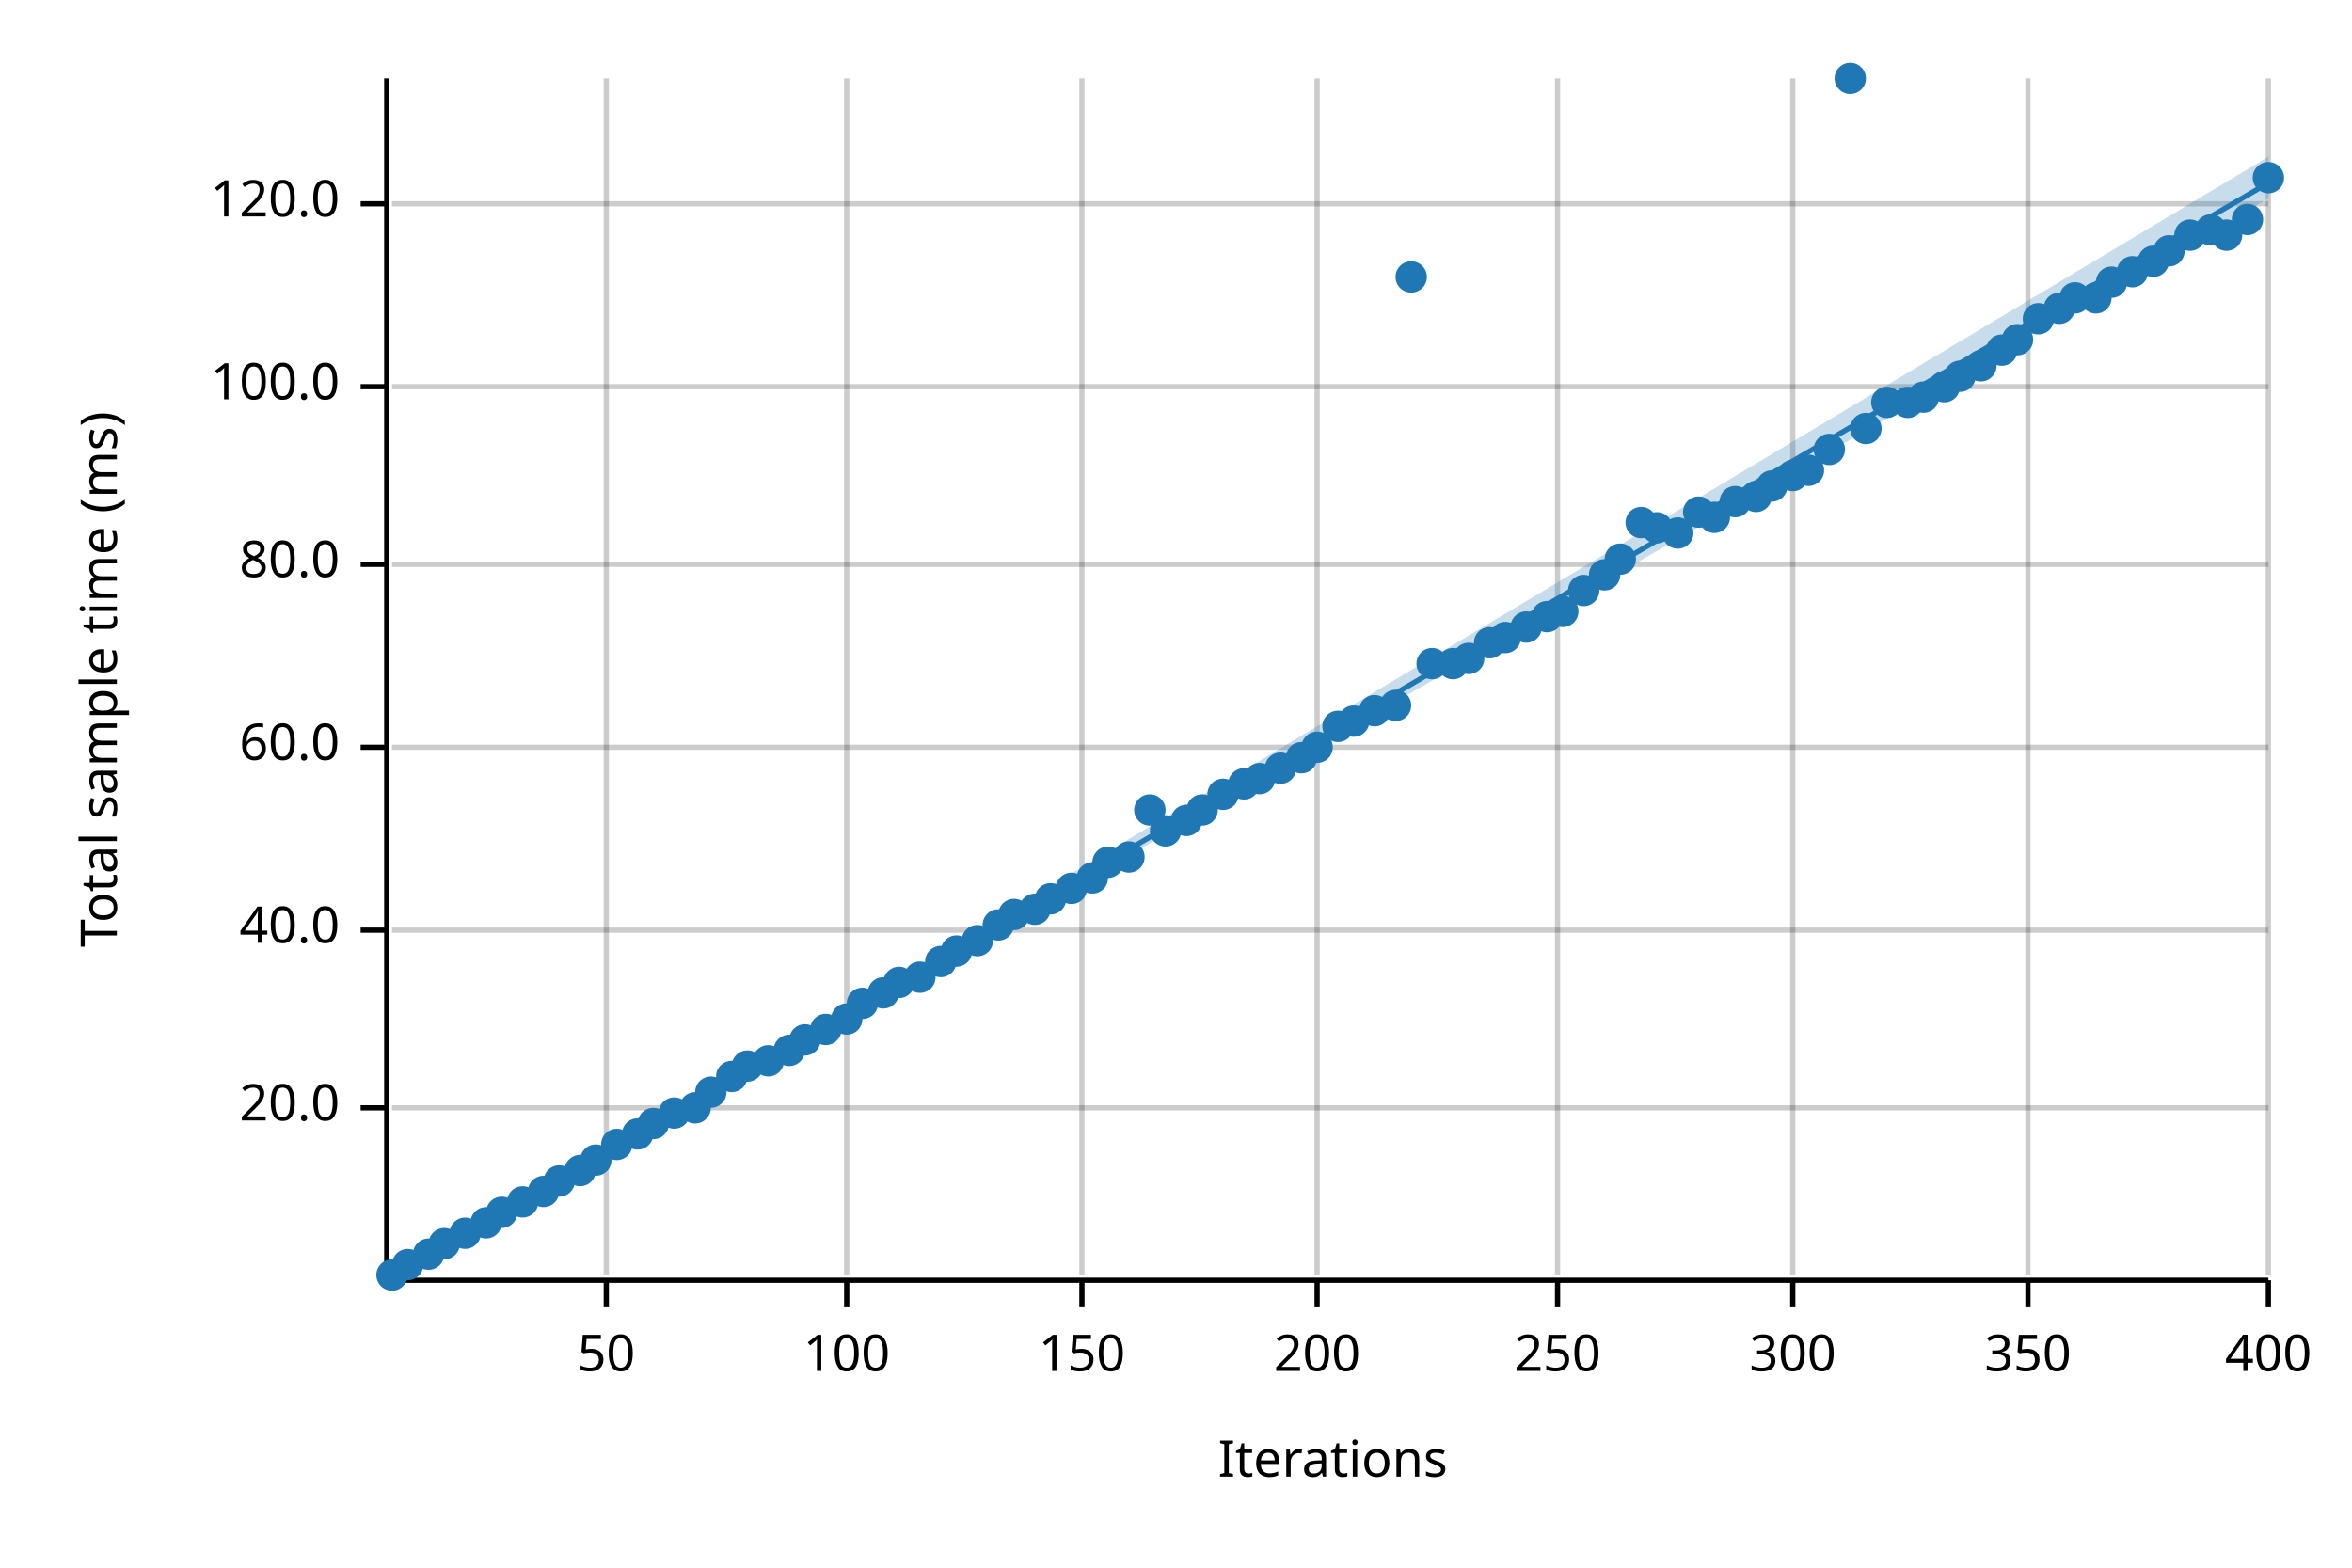
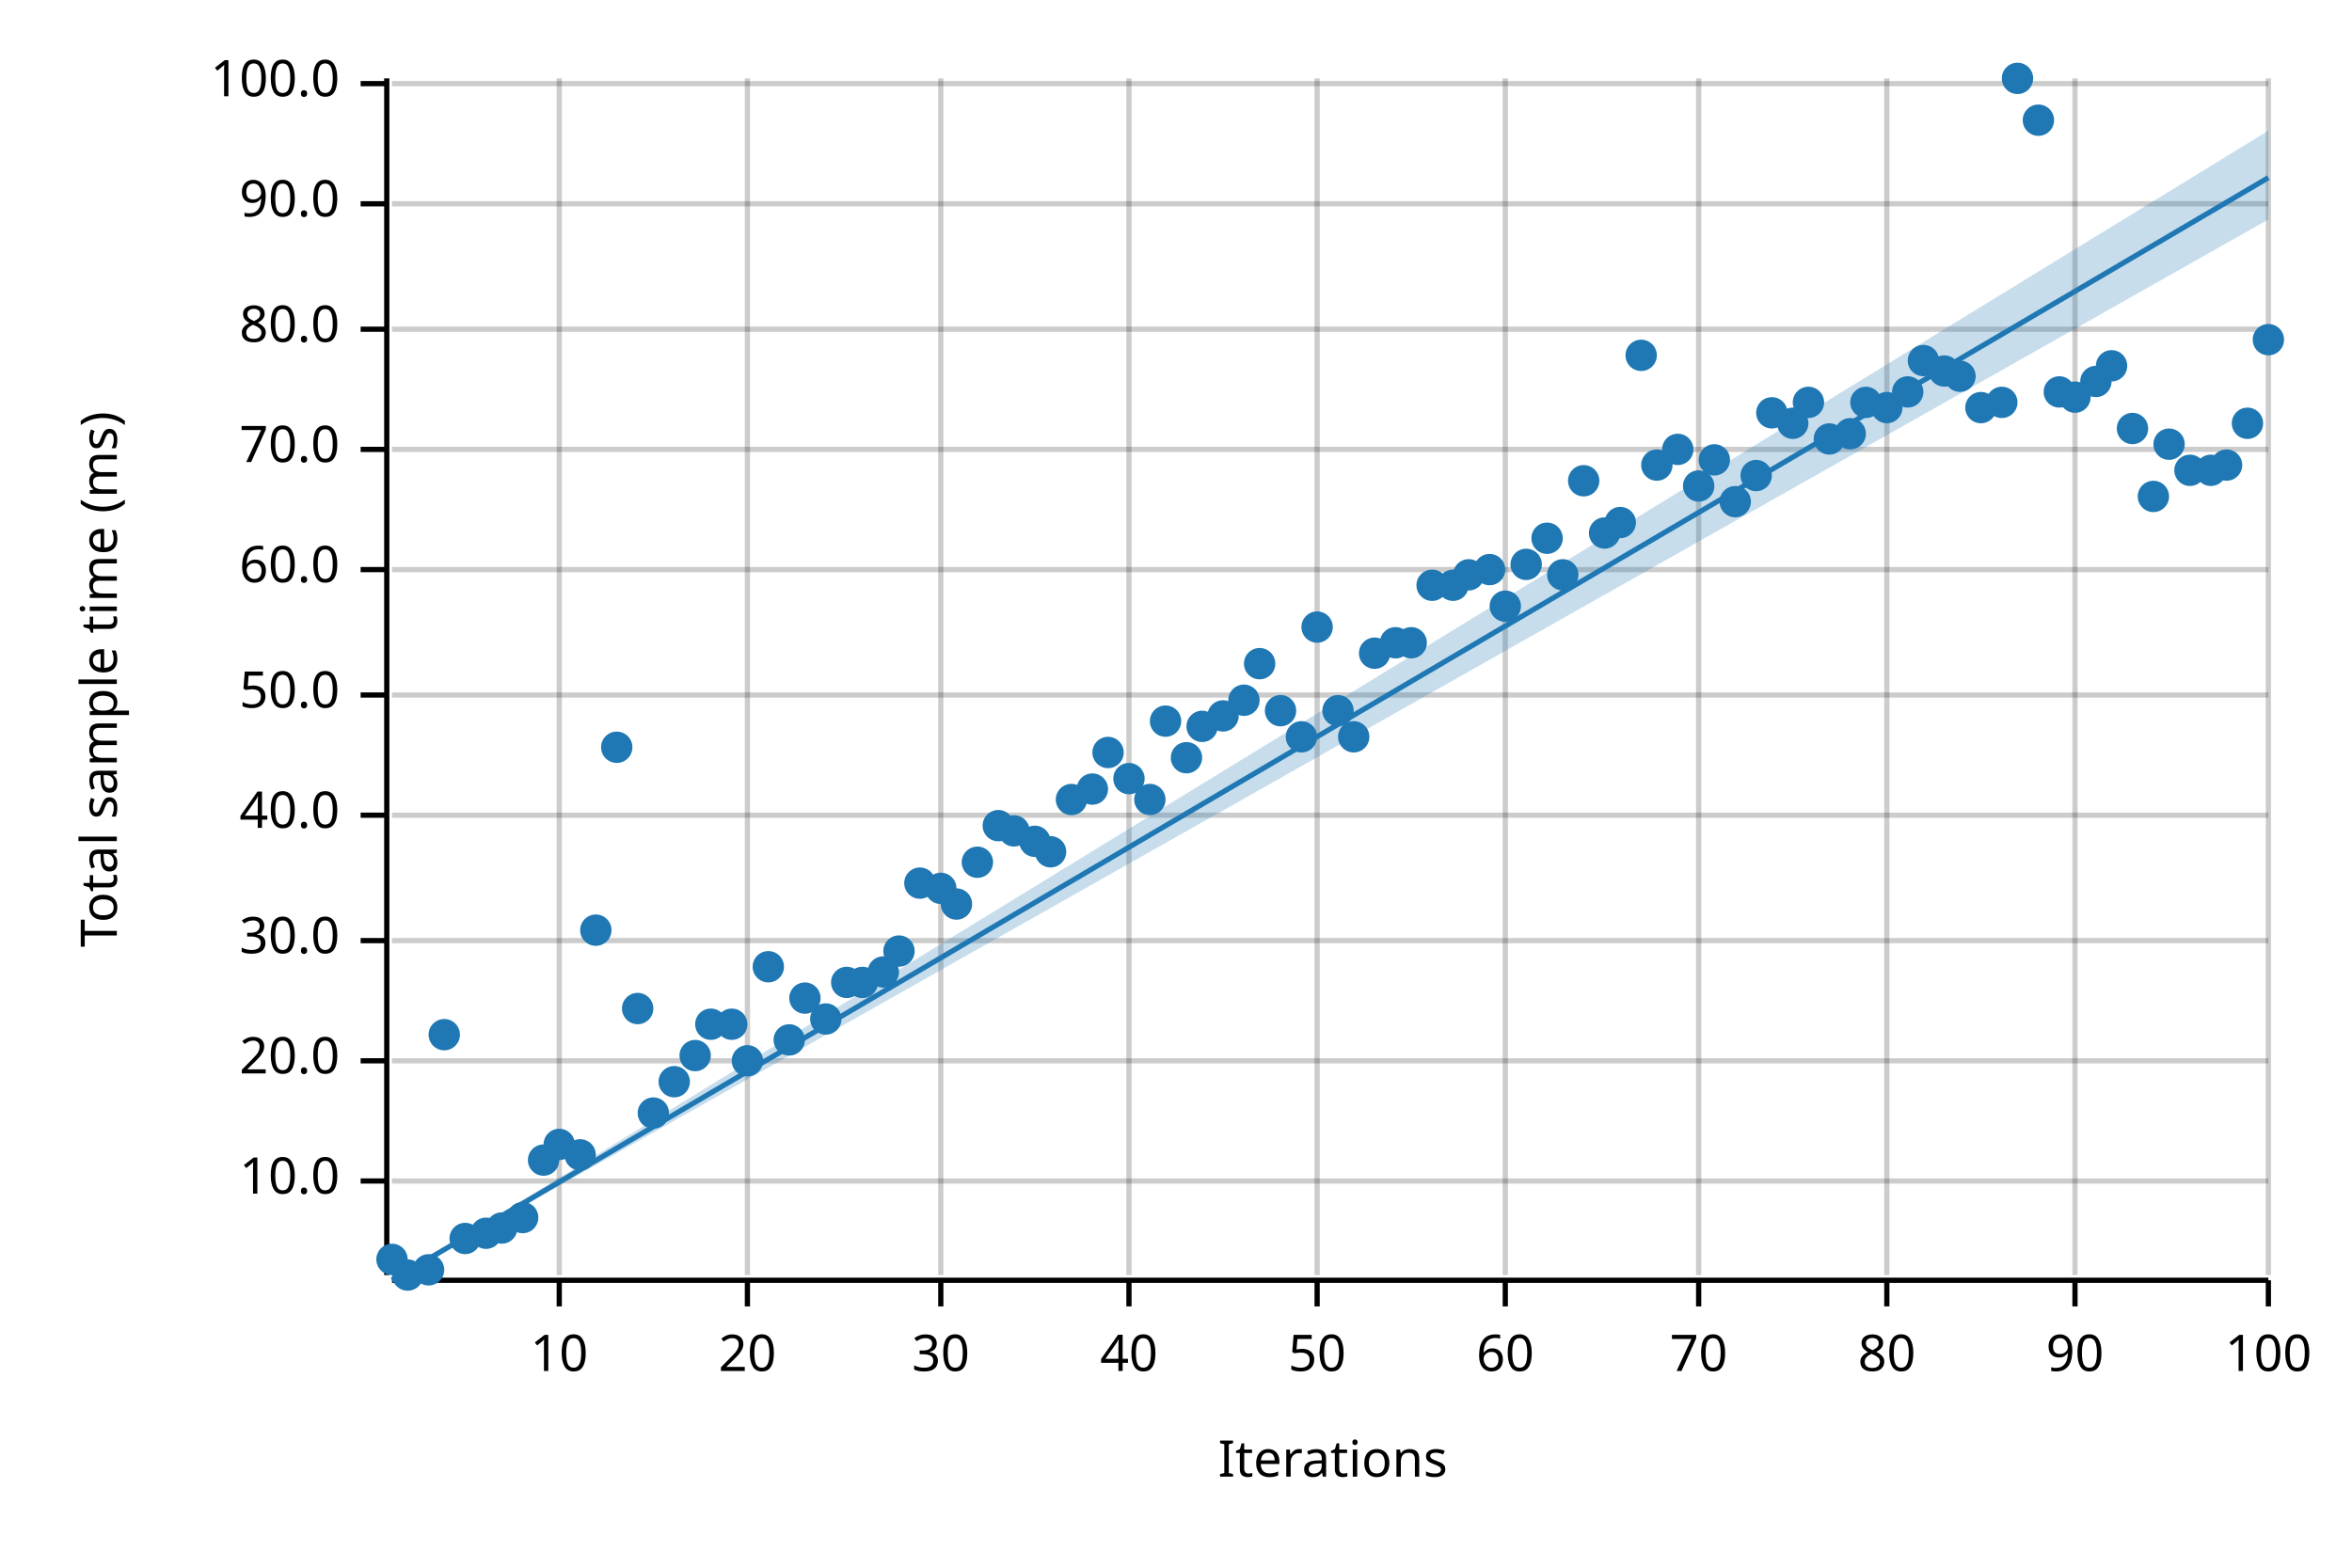
<svg xmlns="http://www.w3.org/2000/svg" width="450" height="300" viewBox="0 0 450 300">
  <text x="15" y="130" dy="0.76em" text-anchor="middle" font-family="sans-serif" font-size="9.677" opacity="1" fill="#000000" transform="rotate(270, 15, 130)">
Total sample time (ms)
</text>
  <text x="255" y="285" dy="-0.5ex" text-anchor="middle" font-family="sans-serif" font-size="9.677" opacity="1" fill="#000000">
Iterations
</text>
-   <line opacity="0.2" stroke="#000000" stroke-width="1" x1="116" y1="244" x2="116" y2="15" />
-   <line opacity="0.2" stroke="#000000" stroke-width="1" x1="162" y1="244" x2="162" y2="15" />
-   <line opacity="0.2" stroke="#000000" stroke-width="1" x1="207" y1="244" x2="207" y2="15" />
+   <line opacity="0.2" stroke="#000000" stroke-width="1" x1="107" y1="244" x2="107" y2="15" />
+   <line opacity="0.2" stroke="#000000" stroke-width="1" x1="143" y1="244" x2="143" y2="15" />
+   <line opacity="0.2" stroke="#000000" stroke-width="1" x1="180" y1="244" x2="180" y2="15" />
+   <line opacity="0.2" stroke="#000000" stroke-width="1" x1="216" y1="244" x2="216" y2="15" />
  <line opacity="0.2" stroke="#000000" stroke-width="1" x1="252" y1="244" x2="252" y2="15" />
-   <line opacity="0.2" stroke="#000000" stroke-width="1" x1="298" y1="244" x2="298" y2="15" />
-   <line opacity="0.2" stroke="#000000" stroke-width="1" x1="343" y1="244" x2="343" y2="15" />
-   <line opacity="0.2" stroke="#000000" stroke-width="1" x1="388" y1="244" x2="388" y2="15" />
+   <line opacity="0.2" stroke="#000000" stroke-width="1" x1="288" y1="244" x2="288" y2="15" />
+   <line opacity="0.2" stroke="#000000" stroke-width="1" x1="325" y1="244" x2="325" y2="15" />
+   <line opacity="0.2" stroke="#000000" stroke-width="1" x1="361" y1="244" x2="361" y2="15" />
+   <line opacity="0.2" stroke="#000000" stroke-width="1" x1="397" y1="244" x2="397" y2="15" />
  <line opacity="0.2" stroke="#000000" stroke-width="1" x1="434" y1="244" x2="434" y2="15" />
-   <line opacity="0.2" stroke="#000000" stroke-width="1" x1="75" y1="212" x2="434" y2="212" />
-   <line opacity="0.2" stroke="#000000" stroke-width="1" x1="75" y1="178" x2="434" y2="178" />
-   <line opacity="0.2" stroke="#000000" stroke-width="1" x1="75" y1="143" x2="434" y2="143" />
-   <line opacity="0.2" stroke="#000000" stroke-width="1" x1="75" y1="108" x2="434" y2="108" />
-   <line opacity="0.2" stroke="#000000" stroke-width="1" x1="75" y1="74" x2="434" y2="74" />
+   <line opacity="0.2" stroke="#000000" stroke-width="1" x1="75" y1="226" x2="434" y2="226" />
+   <line opacity="0.2" stroke="#000000" stroke-width="1" x1="75" y1="203" x2="434" y2="203" />
+   <line opacity="0.2" stroke="#000000" stroke-width="1" x1="75" y1="180" x2="434" y2="180" />
+   <line opacity="0.2" stroke="#000000" stroke-width="1" x1="75" y1="156" x2="434" y2="156" />
+   <line opacity="0.2" stroke="#000000" stroke-width="1" x1="75" y1="133" x2="434" y2="133" />
+   <line opacity="0.2" stroke="#000000" stroke-width="1" x1="75" y1="109" x2="434" y2="109" />
+   <line opacity="0.2" stroke="#000000" stroke-width="1" x1="75" y1="86" x2="434" y2="86" />
+   <line opacity="0.2" stroke="#000000" stroke-width="1" x1="75" y1="63" x2="434" y2="63" />
  <line opacity="0.2" stroke="#000000" stroke-width="1" x1="75" y1="39" x2="434" y2="39" />
+   <line opacity="0.2" stroke="#000000" stroke-width="1" x1="75" y1="16" x2="434" y2="16" />
  <polyline fill="none" opacity="1" stroke="#000000" stroke-width="1" points="74,15 74,244 " />
-   <text x="65" y="212" dy="0.5ex" text-anchor="end" font-family="sans-serif" font-size="9.677" opacity="1" fill="#000000">
+   <text x="65" y="226" dy="0.5ex" text-anchor="end" font-family="sans-serif" font-size="9.677" opacity="1" fill="#000000">
+ 10.0
+ </text>
+   <polyline fill="none" opacity="1" stroke="#000000" stroke-width="1" points="69,226 74,226 " />
+   <text x="65" y="203" dy="0.5ex" text-anchor="end" font-family="sans-serif" font-size="9.677" opacity="1" fill="#000000">
20.0
</text>
-   <polyline fill="none" opacity="1" stroke="#000000" stroke-width="1" points="69,212 74,212 " />
-   <text x="65" y="178" dy="0.5ex" text-anchor="end" font-family="sans-serif" font-size="9.677" opacity="1" fill="#000000">
+   <polyline fill="none" opacity="1" stroke="#000000" stroke-width="1" points="69,203 74,203 " />
+   <text x="65" y="180" dy="0.5ex" text-anchor="end" font-family="sans-serif" font-size="9.677" opacity="1" fill="#000000">
+ 30.0
+ </text>
+   <polyline fill="none" opacity="1" stroke="#000000" stroke-width="1" points="69,180 74,180 " />
+   <text x="65" y="156" dy="0.5ex" text-anchor="end" font-family="sans-serif" font-size="9.677" opacity="1" fill="#000000">
40.0
</text>
-   <polyline fill="none" opacity="1" stroke="#000000" stroke-width="1" points="69,178 74,178 " />
-   <text x="65" y="143" dy="0.5ex" text-anchor="end" font-family="sans-serif" font-size="9.677" opacity="1" fill="#000000">
+   <polyline fill="none" opacity="1" stroke="#000000" stroke-width="1" points="69,156 74,156 " />
+   <text x="65" y="133" dy="0.5ex" text-anchor="end" font-family="sans-serif" font-size="9.677" opacity="1" fill="#000000">
+ 50.0
+ </text>
+   <polyline fill="none" opacity="1" stroke="#000000" stroke-width="1" points="69,133 74,133 " />
+   <text x="65" y="109" dy="0.5ex" text-anchor="end" font-family="sans-serif" font-size="9.677" opacity="1" fill="#000000">
60.0
</text>
-   <polyline fill="none" opacity="1" stroke="#000000" stroke-width="1" points="69,143 74,143 " />
-   <text x="65" y="108" dy="0.5ex" text-anchor="end" font-family="sans-serif" font-size="9.677" opacity="1" fill="#000000">
+   <polyline fill="none" opacity="1" stroke="#000000" stroke-width="1" points="69,109 74,109 " />
+   <text x="65" y="86" dy="0.5ex" text-anchor="end" font-family="sans-serif" font-size="9.677" opacity="1" fill="#000000">
+ 70.0
+ </text>
+   <polyline fill="none" opacity="1" stroke="#000000" stroke-width="1" points="69,86 74,86 " />
+   <text x="65" y="63" dy="0.5ex" text-anchor="end" font-family="sans-serif" font-size="9.677" opacity="1" fill="#000000">
80.0
</text>
-   <polyline fill="none" opacity="1" stroke="#000000" stroke-width="1" points="69,108 74,108 " />
-   <text x="65" y="74" dy="0.5ex" text-anchor="end" font-family="sans-serif" font-size="9.677" opacity="1" fill="#000000">
+   <polyline fill="none" opacity="1" stroke="#000000" stroke-width="1" points="69,63 74,63 " />
+   <text x="65" y="39" dy="0.5ex" text-anchor="end" font-family="sans-serif" font-size="9.677" opacity="1" fill="#000000">
+ 90.0
+ </text>
+   <polyline fill="none" opacity="1" stroke="#000000" stroke-width="1" points="69,39 74,39 " />
+   <text x="65" y="16" dy="0.5ex" text-anchor="end" font-family="sans-serif" font-size="9.677" opacity="1" fill="#000000">
100.0
</text>
-   <polyline fill="none" opacity="1" stroke="#000000" stroke-width="1" points="69,74 74,74 " />
-   <text x="65" y="39" dy="0.5ex" text-anchor="end" font-family="sans-serif" font-size="9.677" opacity="1" fill="#000000">
- 120.0
- </text>
-   <polyline fill="none" opacity="1" stroke="#000000" stroke-width="1" points="69,39 74,39 " />
+   <polyline fill="none" opacity="1" stroke="#000000" stroke-width="1" points="69,16 74,16 " />
  <polyline fill="none" opacity="1" stroke="#000000" stroke-width="1" points="75,245 434,245 " />
-   <text x="116" y="255" dy="0.76em" text-anchor="middle" font-family="sans-serif" font-size="9.677" opacity="1" fill="#000000">
+   <text x="107" y="255" dy="0.76em" text-anchor="middle" font-family="sans-serif" font-size="9.677" opacity="1" fill="#000000">
+ 10
+ </text>
+   <polyline fill="none" opacity="1" stroke="#000000" stroke-width="1" points="107,245 107,250 " />
+   <text x="143" y="255" dy="0.76em" text-anchor="middle" font-family="sans-serif" font-size="9.677" opacity="1" fill="#000000">
+ 20
+ </text>
+   <polyline fill="none" opacity="1" stroke="#000000" stroke-width="1" points="143,245 143,250 " />
+   <text x="180" y="255" dy="0.76em" text-anchor="middle" font-family="sans-serif" font-size="9.677" opacity="1" fill="#000000">
+ 30
+ </text>
+   <polyline fill="none" opacity="1" stroke="#000000" stroke-width="1" points="180,245 180,250 " />
+   <text x="216" y="255" dy="0.76em" text-anchor="middle" font-family="sans-serif" font-size="9.677" opacity="1" fill="#000000">
+ 40
+ </text>
+   <polyline fill="none" opacity="1" stroke="#000000" stroke-width="1" points="216,245 216,250 " />
+   <text x="252" y="255" dy="0.76em" text-anchor="middle" font-family="sans-serif" font-size="9.677" opacity="1" fill="#000000">
50
</text>
-   <polyline fill="none" opacity="1" stroke="#000000" stroke-width="1" points="116,245 116,250 " />
-   <text x="162" y="255" dy="0.76em" text-anchor="middle" font-family="sans-serif" font-size="9.677" opacity="1" fill="#000000">
+   <polyline fill="none" opacity="1" stroke="#000000" stroke-width="1" points="252,245 252,250 " />
+   <text x="288" y="255" dy="0.76em" text-anchor="middle" font-family="sans-serif" font-size="9.677" opacity="1" fill="#000000">
+ 60
+ </text>
+   <polyline fill="none" opacity="1" stroke="#000000" stroke-width="1" points="288,245 288,250 " />
+   <text x="325" y="255" dy="0.76em" text-anchor="middle" font-family="sans-serif" font-size="9.677" opacity="1" fill="#000000">
+ 70
+ </text>
+   <polyline fill="none" opacity="1" stroke="#000000" stroke-width="1" points="325,245 325,250 " />
+   <text x="361" y="255" dy="0.76em" text-anchor="middle" font-family="sans-serif" font-size="9.677" opacity="1" fill="#000000">
+ 80
+ </text>
+   <polyline fill="none" opacity="1" stroke="#000000" stroke-width="1" points="361,245 361,250 " />
+   <text x="397" y="255" dy="0.76em" text-anchor="middle" font-family="sans-serif" font-size="9.677" opacity="1" fill="#000000">
+ 90
+ </text>
+   <polyline fill="none" opacity="1" stroke="#000000" stroke-width="1" points="397,245 397,250 " />
+   <text x="434" y="255" dy="0.76em" text-anchor="middle" font-family="sans-serif" font-size="9.677" opacity="1" fill="#000000">
100
</text>
-   <polyline fill="none" opacity="1" stroke="#000000" stroke-width="1" points="162,245 162,250 " />
-   <text x="207" y="255" dy="0.76em" text-anchor="middle" font-family="sans-serif" font-size="9.677" opacity="1" fill="#000000">
- 150
- </text>
-   <polyline fill="none" opacity="1" stroke="#000000" stroke-width="1" points="207,245 207,250 " />
-   <text x="252" y="255" dy="0.76em" text-anchor="middle" font-family="sans-serif" font-size="9.677" opacity="1" fill="#000000">
- 200
- </text>
-   <polyline fill="none" opacity="1" stroke="#000000" stroke-width="1" points="252,245 252,250 " />
-   <text x="298" y="255" dy="0.76em" text-anchor="middle" font-family="sans-serif" font-size="9.677" opacity="1" fill="#000000">
- 250
- </text>
-   <polyline fill="none" opacity="1" stroke="#000000" stroke-width="1" points="298,245 298,250 " />
-   <text x="343" y="255" dy="0.76em" text-anchor="middle" font-family="sans-serif" font-size="9.677" opacity="1" fill="#000000">
- 300
- </text>
-   <polyline fill="none" opacity="1" stroke="#000000" stroke-width="1" points="343,245 343,250 " />
-   <text x="388" y="255" dy="0.76em" text-anchor="middle" font-family="sans-serif" font-size="9.677" opacity="1" fill="#000000">
- 350
- </text>
-   <polyline fill="none" opacity="1" stroke="#000000" stroke-width="1" points="388,245 388,250 " />
-   <text x="434" y="255" dy="0.76em" text-anchor="middle" font-family="sans-serif" font-size="9.677" opacity="1" fill="#000000">
- 400
- </text>
  <polyline fill="none" opacity="1" stroke="#000000" stroke-width="1" points="434,245 434,250 " />
-   <circle cx="75" cy="244" r="3" opacity="1" fill="#1F78B4" stroke="none" stroke-width="1" />
-   <circle cx="78" cy="242" r="3" opacity="1" fill="#1F78B4" stroke="none" stroke-width="1" />
-   <circle cx="82" cy="240" r="3" opacity="1" fill="#1F78B4" stroke="none" stroke-width="1" />
-   <circle cx="85" cy="238" r="3" opacity="1" fill="#1F78B4" stroke="none" stroke-width="1" />
-   <circle cx="89" cy="236" r="3" opacity="1" fill="#1F78B4" stroke="none" stroke-width="1" />
-   <circle cx="93" cy="234" r="3" opacity="1" fill="#1F78B4" stroke="none" stroke-width="1" />
-   <circle cx="96" cy="232" r="3" opacity="1" fill="#1F78B4" stroke="none" stroke-width="1" />
-   <circle cx="100" cy="230" r="3" opacity="1" fill="#1F78B4" stroke="none" stroke-width="1" />
-   <circle cx="104" cy="228" r="3" opacity="1" fill="#1F78B4" stroke="none" stroke-width="1" />
-   <circle cx="107" cy="226" r="3" opacity="1" fill="#1F78B4" stroke="none" stroke-width="1" />
-   <circle cx="111" cy="224" r="3" opacity="1" fill="#1F78B4" stroke="none" stroke-width="1" />
-   <circle cx="114" cy="222" r="3" opacity="1" fill="#1F78B4" stroke="none" stroke-width="1" />
-   <circle cx="118" cy="219" r="3" opacity="1" fill="#1F78B4" stroke="none" stroke-width="1" />
-   <circle cx="122" cy="217" r="3" opacity="1" fill="#1F78B4" stroke="none" stroke-width="1" />
-   <circle cx="125" cy="215" r="3" opacity="1" fill="#1F78B4" stroke="none" stroke-width="1" />
-   <circle cx="129" cy="213" r="3" opacity="1" fill="#1F78B4" stroke="none" stroke-width="1" />
-   <circle cx="133" cy="212" r="3" opacity="1" fill="#1F78B4" stroke="none" stroke-width="1" />
-   <circle cx="136" cy="209" r="3" opacity="1" fill="#1F78B4" stroke="none" stroke-width="1" />
-   <circle cx="140" cy="206" r="3" opacity="1" fill="#1F78B4" stroke="none" stroke-width="1" />
-   <circle cx="143" cy="204" r="3" opacity="1" fill="#1F78B4" stroke="none" stroke-width="1" />
-   <circle cx="147" cy="203" r="3" opacity="1" fill="#1F78B4" stroke="none" stroke-width="1" />
-   <circle cx="151" cy="201" r="3" opacity="1" fill="#1F78B4" stroke="none" stroke-width="1" />
-   <circle cx="154" cy="199" r="3" opacity="1" fill="#1F78B4" stroke="none" stroke-width="1" />
-   <circle cx="158" cy="197" r="3" opacity="1" fill="#1F78B4" stroke="none" stroke-width="1" />
-   <circle cx="162" cy="195" r="3" opacity="1" fill="#1F78B4" stroke="none" stroke-width="1" />
-   <circle cx="165" cy="192" r="3" opacity="1" fill="#1F78B4" stroke="none" stroke-width="1" />
-   <circle cx="169" cy="190" r="3" opacity="1" fill="#1F78B4" stroke="none" stroke-width="1" />
-   <circle cx="172" cy="188" r="3" opacity="1" fill="#1F78B4" stroke="none" stroke-width="1" />
-   <circle cx="176" cy="187" r="3" opacity="1" fill="#1F78B4" stroke="none" stroke-width="1" />
-   <circle cx="180" cy="184" r="3" opacity="1" fill="#1F78B4" stroke="none" stroke-width="1" />
-   <circle cx="183" cy="182" r="3" opacity="1" fill="#1F78B4" stroke="none" stroke-width="1" />
-   <circle cx="187" cy="180" r="3" opacity="1" fill="#1F78B4" stroke="none" stroke-width="1" />
-   <circle cx="191" cy="177" r="3" opacity="1" fill="#1F78B4" stroke="none" stroke-width="1" />
-   <circle cx="194" cy="175" r="3" opacity="1" fill="#1F78B4" stroke="none" stroke-width="1" />
-   <circle cx="198" cy="174" r="3" opacity="1" fill="#1F78B4" stroke="none" stroke-width="1" />
-   <circle cx="201" cy="172" r="3" opacity="1" fill="#1F78B4" stroke="none" stroke-width="1" />
-   <circle cx="205" cy="170" r="3" opacity="1" fill="#1F78B4" stroke="none" stroke-width="1" />
-   <circle cx="209" cy="168" r="3" opacity="1" fill="#1F78B4" stroke="none" stroke-width="1" />
-   <circle cx="212" cy="165" r="3" opacity="1" fill="#1F78B4" stroke="none" stroke-width="1" />
-   <circle cx="216" cy="164" r="3" opacity="1" fill="#1F78B4" stroke="none" stroke-width="1" />
-   <circle cx="220" cy="155" r="3" opacity="1" fill="#1F78B4" stroke="none" stroke-width="1" />
-   <circle cx="223" cy="159" r="3" opacity="1" fill="#1F78B4" stroke="none" stroke-width="1" />
-   <circle cx="227" cy="157" r="3" opacity="1" fill="#1F78B4" stroke="none" stroke-width="1" />
-   <circle cx="230" cy="155" r="3" opacity="1" fill="#1F78B4" stroke="none" stroke-width="1" />
-   <circle cx="234" cy="152" r="3" opacity="1" fill="#1F78B4" stroke="none" stroke-width="1" />
-   <circle cx="238" cy="150" r="3" opacity="1" fill="#1F78B4" stroke="none" stroke-width="1" />
-   <circle cx="241" cy="149" r="3" opacity="1" fill="#1F78B4" stroke="none" stroke-width="1" />
-   <circle cx="245" cy="147" r="3" opacity="1" fill="#1F78B4" stroke="none" stroke-width="1" />
-   <circle cx="249" cy="145" r="3" opacity="1" fill="#1F78B4" stroke="none" stroke-width="1" />
-   <circle cx="252" cy="143" r="3" opacity="1" fill="#1F78B4" stroke="none" stroke-width="1" />
-   <circle cx="256" cy="139" r="3" opacity="1" fill="#1F78B4" stroke="none" stroke-width="1" />
-   <circle cx="259" cy="138" r="3" opacity="1" fill="#1F78B4" stroke="none" stroke-width="1" />
-   <circle cx="263" cy="136" r="3" opacity="1" fill="#1F78B4" stroke="none" stroke-width="1" />
-   <circle cx="267" cy="135" r="3" opacity="1" fill="#1F78B4" stroke="none" stroke-width="1" />
-   <circle cx="270" cy="53" r="3" opacity="1" fill="#1F78B4" stroke="none" stroke-width="1" />
-   <circle cx="274" cy="127" r="3" opacity="1" fill="#1F78B4" stroke="none" stroke-width="1" />
-   <circle cx="278" cy="127" r="3" opacity="1" fill="#1F78B4" stroke="none" stroke-width="1" />
-   <circle cx="281" cy="126" r="3" opacity="1" fill="#1F78B4" stroke="none" stroke-width="1" />
-   <circle cx="285" cy="123" r="3" opacity="1" fill="#1F78B4" stroke="none" stroke-width="1" />
-   <circle cx="288" cy="122" r="3" opacity="1" fill="#1F78B4" stroke="none" stroke-width="1" />
-   <circle cx="292" cy="120" r="3" opacity="1" fill="#1F78B4" stroke="none" stroke-width="1" />
-   <circle cx="296" cy="118" r="3" opacity="1" fill="#1F78B4" stroke="none" stroke-width="1" />
-   <circle cx="299" cy="117" r="3" opacity="1" fill="#1F78B4" stroke="none" stroke-width="1" />
-   <circle cx="303" cy="113" r="3" opacity="1" fill="#1F78B4" stroke="none" stroke-width="1" />
-   <circle cx="307" cy="110" r="3" opacity="1" fill="#1F78B4" stroke="none" stroke-width="1" />
-   <circle cx="310" cy="107" r="3" opacity="1" fill="#1F78B4" stroke="none" stroke-width="1" />
-   <circle cx="314" cy="100" r="3" opacity="1" fill="#1F78B4" stroke="none" stroke-width="1" />
-   <circle cx="317" cy="101" r="3" opacity="1" fill="#1F78B4" stroke="none" stroke-width="1" />
-   <circle cx="321" cy="102" r="3" opacity="1" fill="#1F78B4" stroke="none" stroke-width="1" />
-   <circle cx="325" cy="98" r="3" opacity="1" fill="#1F78B4" stroke="none" stroke-width="1" />
-   <circle cx="328" cy="99" r="3" opacity="1" fill="#1F78B4" stroke="none" stroke-width="1" />
+   <circle cx="75" cy="241" r="3" opacity="1" fill="#1F78B4" stroke="none" stroke-width="1" />
+   <circle cx="78" cy="244" r="3" opacity="1" fill="#1F78B4" stroke="none" stroke-width="1" />
+   <circle cx="82" cy="243" r="3" opacity="1" fill="#1F78B4" stroke="none" stroke-width="1" />
+   <circle cx="85" cy="198" r="3" opacity="1" fill="#1F78B4" stroke="none" stroke-width="1" />
+   <circle cx="89" cy="237" r="3" opacity="1" fill="#1F78B4" stroke="none" stroke-width="1" />
+   <circle cx="93" cy="236" r="3" opacity="1" fill="#1F78B4" stroke="none" stroke-width="1" />
+   <circle cx="96" cy="235" r="3" opacity="1" fill="#1F78B4" stroke="none" stroke-width="1" />
+   <circle cx="100" cy="233" r="3" opacity="1" fill="#1F78B4" stroke="none" stroke-width="1" />
+   <circle cx="104" cy="222" r="3" opacity="1" fill="#1F78B4" stroke="none" stroke-width="1" />
+   <circle cx="107" cy="219" r="3" opacity="1" fill="#1F78B4" stroke="none" stroke-width="1" />
+   <circle cx="111" cy="221" r="3" opacity="1" fill="#1F78B4" stroke="none" stroke-width="1" />
+   <circle cx="114" cy="178" r="3" opacity="1" fill="#1F78B4" stroke="none" stroke-width="1" />
+   <circle cx="118" cy="143" r="3" opacity="1" fill="#1F78B4" stroke="none" stroke-width="1" />
+   <circle cx="122" cy="193" r="3" opacity="1" fill="#1F78B4" stroke="none" stroke-width="1" />
+   <circle cx="125" cy="213" r="3" opacity="1" fill="#1F78B4" stroke="none" stroke-width="1" />
+   <circle cx="129" cy="207" r="3" opacity="1" fill="#1F78B4" stroke="none" stroke-width="1" />
+   <circle cx="133" cy="202" r="3" opacity="1" fill="#1F78B4" stroke="none" stroke-width="1" />
+   <circle cx="136" cy="196" r="3" opacity="1" fill="#1F78B4" stroke="none" stroke-width="1" />
+   <circle cx="140" cy="196" r="3" opacity="1" fill="#1F78B4" stroke="none" stroke-width="1" />
+   <circle cx="143" cy="203" r="3" opacity="1" fill="#1F78B4" stroke="none" stroke-width="1" />
+   <circle cx="147" cy="185" r="3" opacity="1" fill="#1F78B4" stroke="none" stroke-width="1" />
+   <circle cx="151" cy="199" r="3" opacity="1" fill="#1F78B4" stroke="none" stroke-width="1" />
+   <circle cx="154" cy="191" r="3" opacity="1" fill="#1F78B4" stroke="none" stroke-width="1" />
+   <circle cx="158" cy="195" r="3" opacity="1" fill="#1F78B4" stroke="none" stroke-width="1" />
+   <circle cx="162" cy="188" r="3" opacity="1" fill="#1F78B4" stroke="none" stroke-width="1" />
+   <circle cx="165" cy="188" r="3" opacity="1" fill="#1F78B4" stroke="none" stroke-width="1" />
+   <circle cx="169" cy="186" r="3" opacity="1" fill="#1F78B4" stroke="none" stroke-width="1" />
+   <circle cx="172" cy="182" r="3" opacity="1" fill="#1F78B4" stroke="none" stroke-width="1" />
+   <circle cx="176" cy="169" r="3" opacity="1" fill="#1F78B4" stroke="none" stroke-width="1" />
+   <circle cx="180" cy="170" r="3" opacity="1" fill="#1F78B4" stroke="none" stroke-width="1" />
+   <circle cx="183" cy="173" r="3" opacity="1" fill="#1F78B4" stroke="none" stroke-width="1" />
+   <circle cx="187" cy="165" r="3" opacity="1" fill="#1F78B4" stroke="none" stroke-width="1" />
+   <circle cx="191" cy="158" r="3" opacity="1" fill="#1F78B4" stroke="none" stroke-width="1" />
+   <circle cx="194" cy="159" r="3" opacity="1" fill="#1F78B4" stroke="none" stroke-width="1" />
+   <circle cx="198" cy="161" r="3" opacity="1" fill="#1F78B4" stroke="none" stroke-width="1" />
+   <circle cx="201" cy="163" r="3" opacity="1" fill="#1F78B4" stroke="none" stroke-width="1" />
+   <circle cx="205" cy="153" r="3" opacity="1" fill="#1F78B4" stroke="none" stroke-width="1" />
+   <circle cx="209" cy="151" r="3" opacity="1" fill="#1F78B4" stroke="none" stroke-width="1" />
+   <circle cx="212" cy="144" r="3" opacity="1" fill="#1F78B4" stroke="none" stroke-width="1" />
+   <circle cx="216" cy="149" r="3" opacity="1" fill="#1F78B4" stroke="none" stroke-width="1" />
+   <circle cx="220" cy="153" r="3" opacity="1" fill="#1F78B4" stroke="none" stroke-width="1" />
+   <circle cx="223" cy="138" r="3" opacity="1" fill="#1F78B4" stroke="none" stroke-width="1" />
+   <circle cx="227" cy="145" r="3" opacity="1" fill="#1F78B4" stroke="none" stroke-width="1" />
+   <circle cx="230" cy="139" r="3" opacity="1" fill="#1F78B4" stroke="none" stroke-width="1" />
+   <circle cx="234" cy="137" r="3" opacity="1" fill="#1F78B4" stroke="none" stroke-width="1" />
+   <circle cx="238" cy="134" r="3" opacity="1" fill="#1F78B4" stroke="none" stroke-width="1" />
+   <circle cx="241" cy="127" r="3" opacity="1" fill="#1F78B4" stroke="none" stroke-width="1" />
+   <circle cx="245" cy="136" r="3" opacity="1" fill="#1F78B4" stroke="none" stroke-width="1" />
+   <circle cx="249" cy="141" r="3" opacity="1" fill="#1F78B4" stroke="none" stroke-width="1" />
+   <circle cx="252" cy="120" r="3" opacity="1" fill="#1F78B4" stroke="none" stroke-width="1" />
+   <circle cx="256" cy="136" r="3" opacity="1" fill="#1F78B4" stroke="none" stroke-width="1" />
+   <circle cx="259" cy="141" r="3" opacity="1" fill="#1F78B4" stroke="none" stroke-width="1" />
+   <circle cx="263" cy="125" r="3" opacity="1" fill="#1F78B4" stroke="none" stroke-width="1" />
+   <circle cx="267" cy="123" r="3" opacity="1" fill="#1F78B4" stroke="none" stroke-width="1" />
+   <circle cx="270" cy="123" r="3" opacity="1" fill="#1F78B4" stroke="none" stroke-width="1" />
+   <circle cx="274" cy="112" r="3" opacity="1" fill="#1F78B4" stroke="none" stroke-width="1" />
+   <circle cx="278" cy="112" r="3" opacity="1" fill="#1F78B4" stroke="none" stroke-width="1" />
+   <circle cx="281" cy="110" r="3" opacity="1" fill="#1F78B4" stroke="none" stroke-width="1" />
+   <circle cx="285" cy="109" r="3" opacity="1" fill="#1F78B4" stroke="none" stroke-width="1" />
+   <circle cx="288" cy="116" r="3" opacity="1" fill="#1F78B4" stroke="none" stroke-width="1" />
+   <circle cx="292" cy="108" r="3" opacity="1" fill="#1F78B4" stroke="none" stroke-width="1" />
+   <circle cx="296" cy="103" r="3" opacity="1" fill="#1F78B4" stroke="none" stroke-width="1" />
+   <circle cx="299" cy="110" r="3" opacity="1" fill="#1F78B4" stroke="none" stroke-width="1" />
+   <circle cx="303" cy="92" r="3" opacity="1" fill="#1F78B4" stroke="none" stroke-width="1" />
+   <circle cx="307" cy="102" r="3" opacity="1" fill="#1F78B4" stroke="none" stroke-width="1" />
+   <circle cx="310" cy="100" r="3" opacity="1" fill="#1F78B4" stroke="none" stroke-width="1" />
+   <circle cx="314" cy="68" r="3" opacity="1" fill="#1F78B4" stroke="none" stroke-width="1" />
+   <circle cx="317" cy="89" r="3" opacity="1" fill="#1F78B4" stroke="none" stroke-width="1" />
+   <circle cx="321" cy="86" r="3" opacity="1" fill="#1F78B4" stroke="none" stroke-width="1" />
+   <circle cx="325" cy="93" r="3" opacity="1" fill="#1F78B4" stroke="none" stroke-width="1" />
+   <circle cx="328" cy="88" r="3" opacity="1" fill="#1F78B4" stroke="none" stroke-width="1" />
  <circle cx="332" cy="96" r="3" opacity="1" fill="#1F78B4" stroke="none" stroke-width="1" />
-   <circle cx="336" cy="95" r="3" opacity="1" fill="#1F78B4" stroke="none" stroke-width="1" />
-   <circle cx="339" cy="93" r="3" opacity="1" fill="#1F78B4" stroke="none" stroke-width="1" />
-   <circle cx="343" cy="91" r="3" opacity="1" fill="#1F78B4" stroke="none" stroke-width="1" />
-   <circle cx="346" cy="90" r="3" opacity="1" fill="#1F78B4" stroke="none" stroke-width="1" />
-   <circle cx="350" cy="86" r="3" opacity="1" fill="#1F78B4" stroke="none" stroke-width="1" />
-   <circle cx="354" cy="15" r="3" opacity="1" fill="#1F78B4" stroke="none" stroke-width="1" />
-   <circle cx="357" cy="82" r="3" opacity="1" fill="#1F78B4" stroke="none" stroke-width="1" />
-   <circle cx="361" cy="77" r="3" opacity="1" fill="#1F78B4" stroke="none" stroke-width="1" />
-   <circle cx="365" cy="77" r="3" opacity="1" fill="#1F78B4" stroke="none" stroke-width="1" />
-   <circle cx="368" cy="76" r="3" opacity="1" fill="#1F78B4" stroke="none" stroke-width="1" />
-   <circle cx="372" cy="74" r="3" opacity="1" fill="#1F78B4" stroke="none" stroke-width="1" />
+   <circle cx="336" cy="91" r="3" opacity="1" fill="#1F78B4" stroke="none" stroke-width="1" />
+   <circle cx="339" cy="79" r="3" opacity="1" fill="#1F78B4" stroke="none" stroke-width="1" />
+   <circle cx="343" cy="81" r="3" opacity="1" fill="#1F78B4" stroke="none" stroke-width="1" />
+   <circle cx="346" cy="77" r="3" opacity="1" fill="#1F78B4" stroke="none" stroke-width="1" />
+   <circle cx="350" cy="84" r="3" opacity="1" fill="#1F78B4" stroke="none" stroke-width="1" />
+   <circle cx="354" cy="83" r="3" opacity="1" fill="#1F78B4" stroke="none" stroke-width="1" />
+   <circle cx="357" cy="77" r="3" opacity="1" fill="#1F78B4" stroke="none" stroke-width="1" />
+   <circle cx="361" cy="78" r="3" opacity="1" fill="#1F78B4" stroke="none" stroke-width="1" />
+   <circle cx="365" cy="75" r="3" opacity="1" fill="#1F78B4" stroke="none" stroke-width="1" />
+   <circle cx="368" cy="69" r="3" opacity="1" fill="#1F78B4" stroke="none" stroke-width="1" />
+   <circle cx="372" cy="71" r="3" opacity="1" fill="#1F78B4" stroke="none" stroke-width="1" />
  <circle cx="375" cy="72" r="3" opacity="1" fill="#1F78B4" stroke="none" stroke-width="1" />
-   <circle cx="379" cy="70" r="3" opacity="1" fill="#1F78B4" stroke="none" stroke-width="1" />
-   <circle cx="383" cy="67" r="3" opacity="1" fill="#1F78B4" stroke="none" stroke-width="1" />
-   <circle cx="386" cy="65" r="3" opacity="1" fill="#1F78B4" stroke="none" stroke-width="1" />
-   <circle cx="390" cy="61" r="3" opacity="1" fill="#1F78B4" stroke="none" stroke-width="1" />
-   <circle cx="394" cy="59" r="3" opacity="1" fill="#1F78B4" stroke="none" stroke-width="1" />
-   <circle cx="397" cy="57" r="3" opacity="1" fill="#1F78B4" stroke="none" stroke-width="1" />
-   <circle cx="401" cy="57" r="3" opacity="1" fill="#1F78B4" stroke="none" stroke-width="1" />
-   <circle cx="404" cy="54" r="3" opacity="1" fill="#1F78B4" stroke="none" stroke-width="1" />
-   <circle cx="408" cy="52" r="3" opacity="1" fill="#1F78B4" stroke="none" stroke-width="1" />
-   <circle cx="412" cy="50" r="3" opacity="1" fill="#1F78B4" stroke="none" stroke-width="1" />
-   <circle cx="415" cy="48" r="3" opacity="1" fill="#1F78B4" stroke="none" stroke-width="1" />
-   <circle cx="419" cy="45" r="3" opacity="1" fill="#1F78B4" stroke="none" stroke-width="1" />
-   <circle cx="423" cy="44" r="3" opacity="1" fill="#1F78B4" stroke="none" stroke-width="1" />
-   <circle cx="426" cy="45" r="3" opacity="1" fill="#1F78B4" stroke="none" stroke-width="1" />
-   <circle cx="430" cy="42" r="3" opacity="1" fill="#1F78B4" stroke="none" stroke-width="1" />
-   <circle cx="434" cy="34" r="3" opacity="1" fill="#1F78B4" stroke="none" stroke-width="1" />
-   <polyline fill="none" opacity="1" stroke="#1F78B4" stroke-width="1" points="75,245 434,35 " />
-   <polygon opacity="0.25" fill="#1F78B4" points="75,245 434,38 434,30 " />
+   <circle cx="379" cy="78" r="3" opacity="1" fill="#1F78B4" stroke="none" stroke-width="1" />
+   <circle cx="383" cy="77" r="3" opacity="1" fill="#1F78B4" stroke="none" stroke-width="1" />
+   <circle cx="386" cy="15" r="3" opacity="1" fill="#1F78B4" stroke="none" stroke-width="1" />
+   <circle cx="390" cy="23" r="3" opacity="1" fill="#1F78B4" stroke="none" stroke-width="1" />
+   <circle cx="394" cy="75" r="3" opacity="1" fill="#1F78B4" stroke="none" stroke-width="1" />
+   <circle cx="397" cy="76" r="3" opacity="1" fill="#1F78B4" stroke="none" stroke-width="1" />
+   <circle cx="401" cy="73" r="3" opacity="1" fill="#1F78B4" stroke="none" stroke-width="1" />
+   <circle cx="404" cy="70" r="3" opacity="1" fill="#1F78B4" stroke="none" stroke-width="1" />
+   <circle cx="408" cy="82" r="3" opacity="1" fill="#1F78B4" stroke="none" stroke-width="1" />
+   <circle cx="412" cy="95" r="3" opacity="1" fill="#1F78B4" stroke="none" stroke-width="1" />
+   <circle cx="415" cy="85" r="3" opacity="1" fill="#1F78B4" stroke="none" stroke-width="1" />
+   <circle cx="419" cy="90" r="3" opacity="1" fill="#1F78B4" stroke="none" stroke-width="1" />
+   <circle cx="423" cy="90" r="3" opacity="1" fill="#1F78B4" stroke="none" stroke-width="1" />
+   <circle cx="426" cy="89" r="3" opacity="1" fill="#1F78B4" stroke="none" stroke-width="1" />
+   <circle cx="430" cy="81" r="3" opacity="1" fill="#1F78B4" stroke="none" stroke-width="1" />
+   <circle cx="434" cy="65" r="3" opacity="1" fill="#1F78B4" stroke="none" stroke-width="1" />
+   <polyline fill="none" opacity="1" stroke="#1F78B4" stroke-width="1" points="75,245 434,34 " />
+   <polygon opacity="0.25" fill="#1F78B4" points="75,245 434,42 434,25 " />
</svg>
